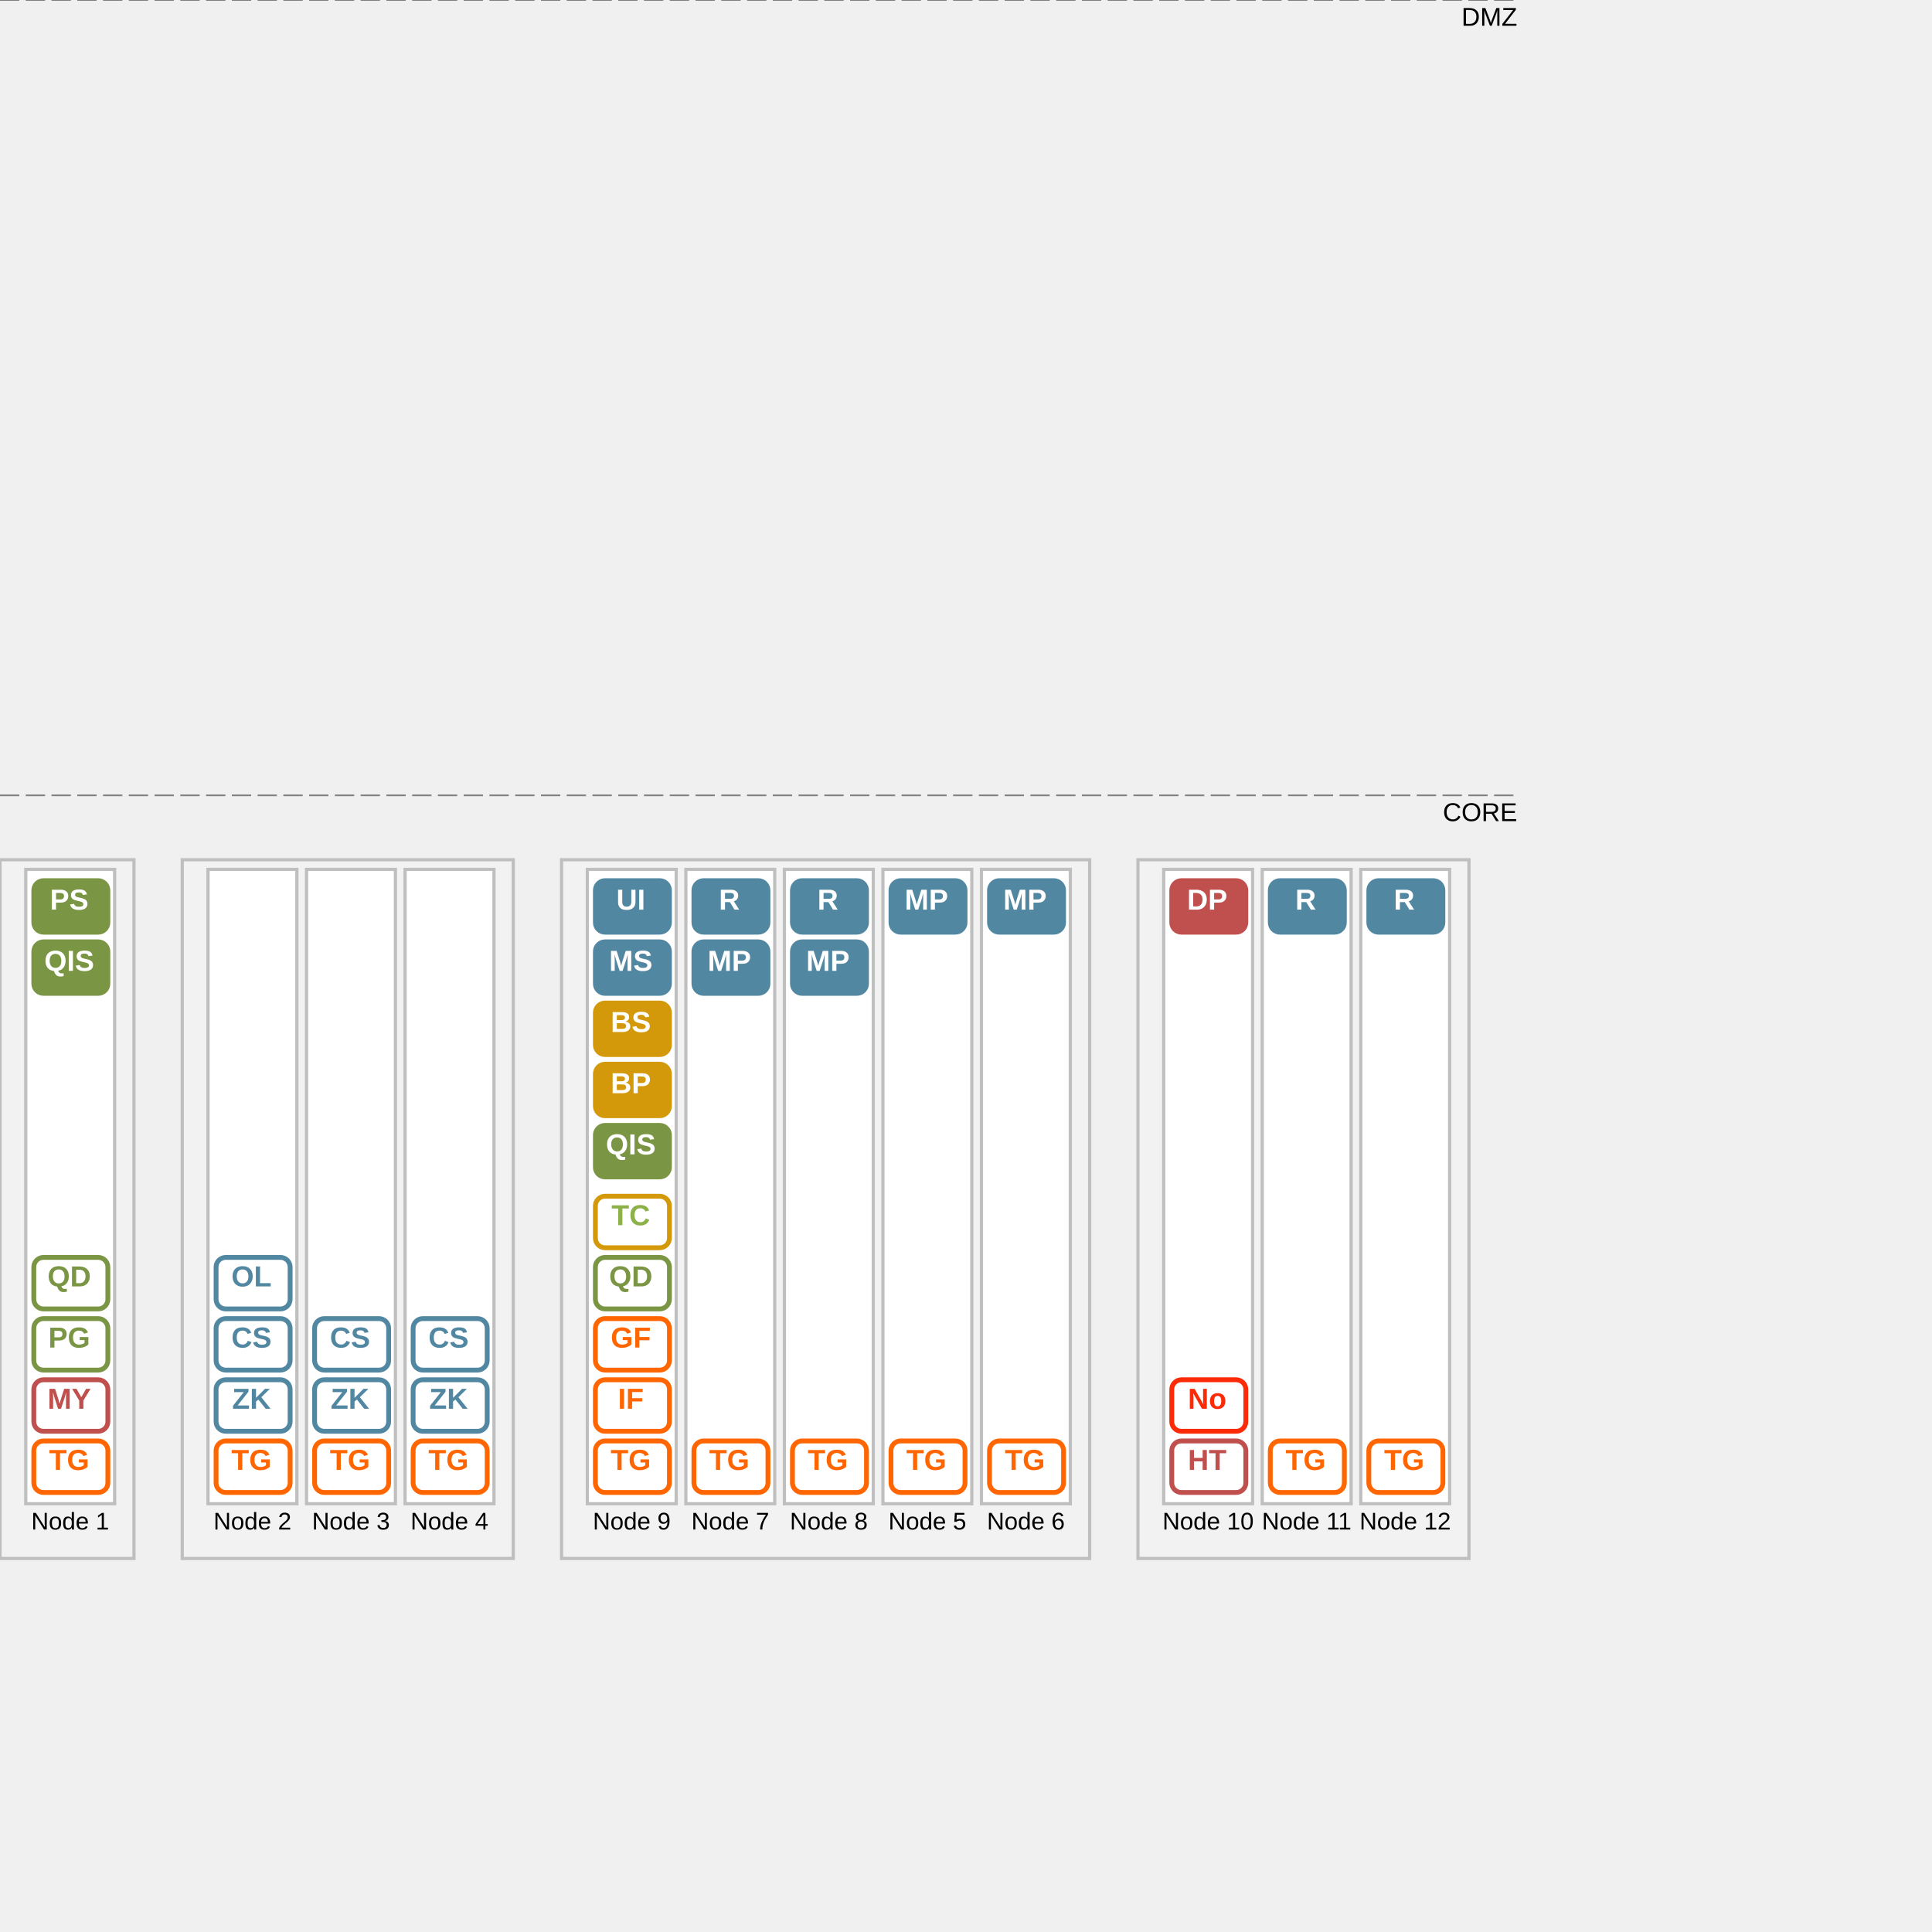
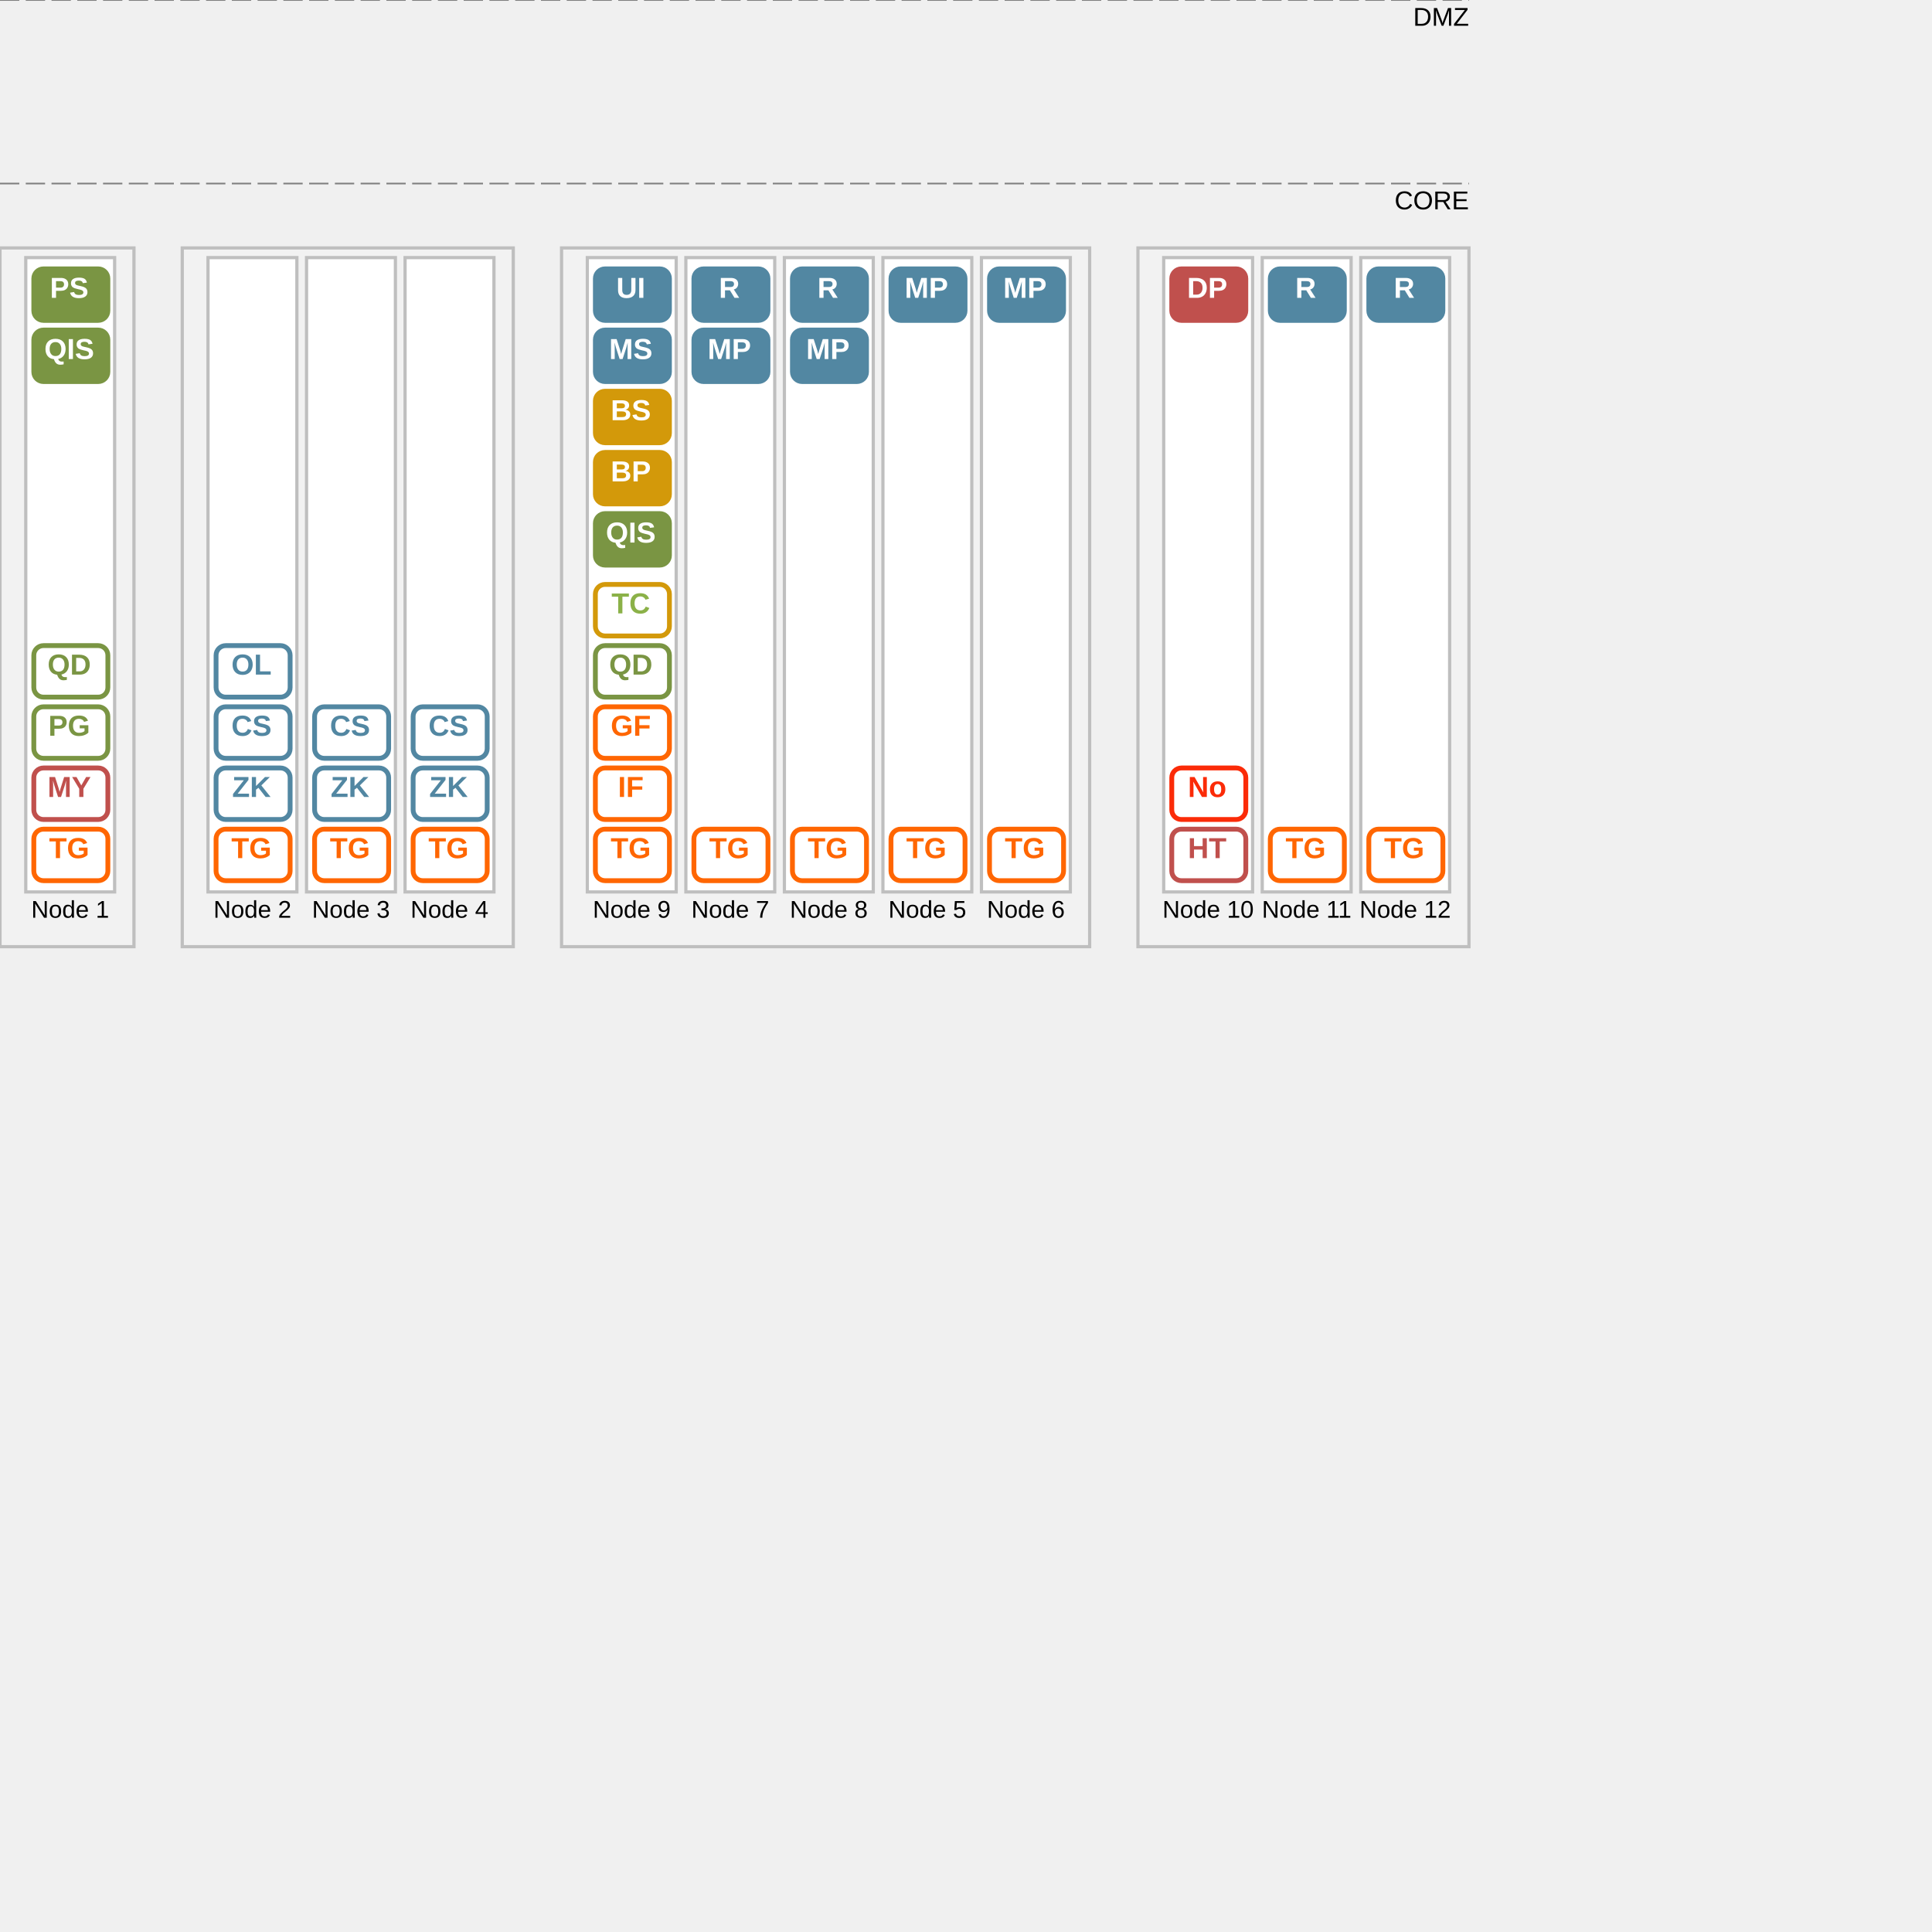
<svg xmlns="http://www.w3.org/2000/svg" xmlns:xlink="http://www.w3.org/1999/xlink" height="600" width="600" xml:space="preserve" version="1.1" id="svg2">
  <symbol id="struct">
    <rect id="compcs2" x="1.5" y="1.5" width="23" height="16" rx="3" style="stroke-width:1.5" />
  </symbol>
  <symbol id="ui">
    <use xlink:href="#struct" style="fill:#5287a2;stroke:#5287a2;" />
    <text id="text1488" x="12.5" y="10.5" style="font-weight:bold;font-size:9px;font-family:Arial;fill:#ffffff;" alignment-baseline="middle" text-anchor="middle">UI</text>
  </symbol>
  <symbol id="ms">
    <use xlink:href="#struct" style="fill:#5287a2;stroke:#5287a2;" />
    <text id="text1488" x="12.5" y="10.5" style="font-weight:bold;font-size:9px;font-family:Arial;fill:#ffffff;" alignment-baseline="middle" text-anchor="middle">MS</text>
  </symbol>
  <symbol id="r">
    <use xlink:href="#struct" style="fill:#5287a2;stroke:#5287a2;" />
    <text id="text1488" x="12.5" y="10.5" style="font-weight:bold;font-size:9px;font-family:Arial;fill:#ffffff;" alignment-baseline="middle" text-anchor="middle">R</text>
  </symbol>
  <symbol id="mp">
    <use xlink:href="#struct" style="fill:#5287a2;stroke:#5287a2;" />
    <text id="text1488" x="12.5" y="10.5" style="font-weight:bold;font-size:9px;font-family:Arial;fill:#ffffff;" alignment-baseline="middle" text-anchor="middle">MP</text>
  </symbol>
  <symbol id="cs">
    <use xlink:href="#struct" style="fill:#ffffff;stroke:#5287a2;" />
    <text id="text1488" x="12.5" y="10.5" style="font-weight:bold;font-size:9px;font-family:Arial;fill:#5287a2;" alignment-baseline="middle" text-anchor="middle">CS</text>
  </symbol>
  <symbol id="zk">
    <use xlink:href="#struct" style="fill:#ffffff;stroke:#5287a2;" />
    <text id="text1488" x="12.5" y="10.5" style="font-weight:bold;font-size:9px;font-family:Arial;fill:#5287a2;" alignment-baseline="middle" text-anchor="middle">ZK</text>
  </symbol>
  <symbol id="ol">
    <use xlink:href="#struct" style="fill:#ffffff;stroke:#5287a2;" />
    <text id="text1488" x="12.5" y="10.5" style="font-weight:bold;font-size:9px;font-family:Arial;fill:#5287a2;" alignment-baseline="middle" text-anchor="middle">OL</text>
  </symbol>
  <symbol id="bp">
    <use xlink:href="#struct" style="fill:#d3990a;stroke:#d3990a;" />
    <text id="text1488" x="12.5" y="10.5" style="font-weight:bold;font-size:9px;font-family:Arial;fill:#ffffff;" alignment-baseline="middle" text-anchor="middle">BP</text>
  </symbol>
  <symbol id="bs">
    <use xlink:href="#struct" style="fill:#d3990a;stroke:#d3990a;" />
    <text id="text1488" x="12.5" y="10.5" style="font-weight:bold;font-size:9px;font-family:Arial;fill:#ffffff;" alignment-baseline="middle" text-anchor="middle">BS</text>
  </symbol>
  <symbol id="nx">
    <use xlink:href="#struct" style="fill:#ffffff;stroke:#d3990a;" />
    <text id="text1488" x="12.5" y="10.5" style="font-weight:bold;font-size:9px;font-family:Arial;fill:#8bb148;" alignment-baseline="middle" text-anchor="middle">NX</text>
  </symbol>
  <symbol id="tc">
    <use xlink:href="#struct" style="fill:#ffffff;stroke:#d3990a;" />
    <text id="text1488" x="12.5" y="10.5" style="font-weight:bold;font-size:9px;font-family:Arial;fill:#8bb148;" alignment-baseline="middle" text-anchor="middle">TC</text>
  </symbol>
  <symbol id="es">
    <use xlink:href="#struct" style="fill:#ffffff;stroke:#d3990a;" />
    <text id="text1488" x="12.5" y="10.5" style="font-weight:bold;font-size:9px;font-family:Arial;fill:#8bb148;" alignment-baseline="middle" text-anchor="middle">ES</text>
  </symbol>
  <symbol id="ps">
    <use xlink:href="#struct" style="fill:#7a9543;stroke:#7a9543;" />
    <text id="text1488" x="12.5" y="10.5" style="font-weight:bold;font-size:9px;font-family:Arial;fill:#ffffff;" alignment-baseline="middle" text-anchor="middle">PS</text>
  </symbol>
  <symbol id="qis">
    <use xlink:href="#struct" style="fill:#7a9543;stroke:#7a9543;" />
    <text id="text1488" x="12.5" y="10.5" style="font-weight:bold;font-size:9px;font-family:Arial;fill:#ffffff;" alignment-baseline="middle" text-anchor="middle">QIS</text>
  </symbol>
  <symbol id="qd">
    <use xlink:href="#struct" style="fill:#ffffff;stroke:#7a9543;" />
    <text id="text1488" x="12.5" y="10.5" style="font-weight:bold;font-size:9px;font-family:Arial;fill:#7a9543;" alignment-baseline="middle" text-anchor="middle">QD</text>
  </symbol>
  <symbol id="pg">
    <use xlink:href="#struct" style="fill:#ffffff;stroke:#7a9543;" />
    <text id="text1488" x="12.5" y="10.5" style="font-weight:bold;font-size:9px;font-family:Arial;fill:#7a9543;" alignment-baseline="middle" text-anchor="middle">PG</text>
  </symbol>
  <symbol id="pgm">
    <use xlink:href="#struct" style="fill:#ffffff;stroke:#7a9543;" />
    <text id="text1488" x="12.5" y="10.5" style="font-weight:bold;font-size:9px;font-family:Arial;fill:#7a9543;" alignment-baseline="middle" text-anchor="middle">PGm</text>
  </symbol>
  <symbol id="pgs">
    <use xlink:href="#struct" style="fill:#ffffff;stroke:#7a9543;" />
    <text id="text1488" x="12.5" y="10.5" style="font-weight:bold;font-size:9px;font-family:Arial;fill:#7a9543;" alignment-baseline="middle" text-anchor="middle">PGs</text>
  </symbol>
  <symbol id="dp">
    <use xlink:href="#struct" style="fill:#c0504d;stroke:#c0504d;" />
    <text id="text1488" x="12.5" y="10.5" style="font-weight:bold;font-size:9px;font-family:Arial;fill:#ffffff;" alignment-baseline="middle" text-anchor="middle">DP</text>
  </symbol>
  <symbol id="ht">
    <use xlink:href="#struct" style="fill:#ffffff;stroke:#c0504d;" />
    <text id="text1488" x="12.5" y="10.5" style="font-weight:bold;font-size:9px;font-family:Arial;fill:#c0504d;" alignment-baseline="middle" text-anchor="middle">HT</text>
  </symbol>
  <symbol id="my">
    <use xlink:href="#struct" style="fill:#ffffff;stroke:#c0504d;" />
    <text id="text1488" x="12.5" y="10.5" style="font-weight:bold;font-size:9px;font-family:Arial;fill:#c0504d;" alignment-baseline="middle" text-anchor="middle">MY</text>
  </symbol>
  <symbol id="no">
    <use xlink:href="#struct" style="fill:#ffffff;stroke:#fb2b08;" />
    <text id="text1488" x="12.5" y="10.5" style="font-weight:bold;font-size:9px;font-family:Arial;fill:#fb2b08;" alignment-baseline="middle" text-anchor="middle">No</text>
  </symbol>
  <symbol id="git">
    <use xlink:href="#struct" style="fill:#ffffff;stroke:#fb2b08;" />
    <text id="text1488" x="12.5" y="10.5" style="font-weight:bold;font-size:9px;font-family:Arial;fill:#fb2b08;" alignment-baseline="middle" text-anchor="middle">GIT</text>
  </symbol>
  <symbol id="jnk">
    <use xlink:href="#struct" style="fill:#ffffff;stroke:#fb2b08;" />
    <text id="text1488" x="12.5" y="10.5" style="font-weight:bold;font-size:9px;font-family:Arial;fill:#fb2b08;" alignment-baseline="middle" text-anchor="middle">Jnk</text>
  </symbol>
  <symbol id="mvn">
    <use xlink:href="#struct" style="fill:#ffffff;stroke:#fb2b08;" />
    <text id="text1488" x="12.5" y="10.5" style="font-weight:bold;font-size:9px;font-family:Arial;fill:#fb2b08;" alignment-baseline="middle" text-anchor="middle">Mvn</text>
  </symbol>
  <symbol id="tg">
    <use xlink:href="#struct" style="fill:#ffffff;stroke:#ff6601;" />
    <text id="text1488" x="12.5" y="10.5" style="font-weight:bold;font-size:9px;font-family:Arial;fill:#ff6601;" alignment-baseline="middle" text-anchor="middle">TG</text>
  </symbol>
  <symbol id="if">
    <use xlink:href="#struct" style="fill:#ffffff;stroke:#ff6601;" />
    <text id="text1488" x="12.5" y="10.5" style="font-weight:bold;font-size:9px;font-family:Arial;fill:#ff6601;" alignment-baseline="middle" text-anchor="middle">IF</text>
  </symbol>
  <symbol id="gf">
    <use xlink:href="#struct" style="fill:#ffffff;stroke:#ff6601;" />
    <text id="text1488" x="12.5" y="10.5" style="font-weight:bold;font-size:9px;font-family:Arial;fill:#ff6601;" alignment-baseline="middle" text-anchor="middle">GF</text>
  </symbol>
-   <line x1="0" y1="0" x2="471.2" y2="0" style="stroke:#7f7f7f;;stroke-width:0.5;stroke-dasharray:6, 2;stroke-dashoffset:0;" />
-   <text id="text1488" x="471.2" y="8" style="font-weight:normal;font-size:8px;font-family:Arial;" text-anchor="end">DMZ</text>
-   <line x1="0" y1="247" x2="471.2" y2="247" style="stroke:#7f7f7f;;stroke-width:0.5;stroke-dasharray:6, 2;stroke-dashoffset:0;" />
-   <text id="text1488" x="471.2" y="255" style="font-weight:normal;font-size:8px;font-family:Arial;" text-anchor="end">CORE</text>
-   <rect id="subnet1" x="0" y="267" width="41.6" height="217" style="fill:#f2f2f2;stroke:#bfbfbf" />
-   <rect id="node1" x="8" y="270" width="27.6" height="197" style="fill:#ffffff;stroke:#bfbfbf" />
-   <text id="nodetext1" x="21.8" y="475" style="font-weight:normal;font-size:7.5px;font-family:Arial;" alignment-baseline="middle" text-anchor="middle">Node 1</text>
-   <use xlink:href="#ps" x="9" y="272" />
-   <use xlink:href="#qis" x="9" y="291" />
-   <use xlink:href="#tg" x="9" y="446" />
-   <use xlink:href="#my" x="9" y="427" />
-   <use xlink:href="#pg" x="9" y="408" />
-   <use xlink:href="#qd" x="9" y="389" />
-   <rect id="subnet1" x="56.6" y="267" width="102.8" height="217" style="fill:#f2f2f2;stroke:#bfbfbf" />
-   <rect id="node2" x="64.6" y="270" width="27.6" height="197" style="fill:#ffffff;stroke:#bfbfbf" />
-   <text id="nodetext2" x="78.4" y="475" style="font-weight:normal;font-size:7.5px;font-family:Arial;" alignment-baseline="middle" text-anchor="middle">Node 2</text>
-   <use xlink:href="#tg" x="65.6" y="446" />
-   <use xlink:href="#zk" x="65.6" y="427" />
-   <use xlink:href="#cs" x="65.6" y="408" />
-   <use xlink:href="#ol" x="65.6" y="389" />
-   <rect id="node3" x="95.2" y="270" width="27.6" height="197" style="fill:#ffffff;stroke:#bfbfbf" />
-   <text id="nodetext3" x="109" y="475" style="font-weight:normal;font-size:7.5px;font-family:Arial;" alignment-baseline="middle" text-anchor="middle">Node 3</text>
-   <use xlink:href="#tg" x="96.2" y="446" />
-   <use xlink:href="#zk" x="96.2" y="427" />
-   <use xlink:href="#cs" x="96.2" y="408" />
-   <rect id="node4" x="125.8" y="270" width="27.6" height="197" style="fill:#ffffff;stroke:#bfbfbf" />
-   <text id="nodetext4" x="139.6" y="475" style="font-weight:normal;font-size:7.5px;font-family:Arial;" alignment-baseline="middle" text-anchor="middle">Node 4</text>
-   <use xlink:href="#tg" x="126.8" y="446" />
-   <use xlink:href="#zk" x="126.8" y="427" />
-   <use xlink:href="#cs" x="126.8" y="408" />
-   <rect id="subnet1" x="174.4" y="267" width="164" height="217" style="fill:#f2f2f2;stroke:#bfbfbf" />
-   <rect id="node9" x="182.4" y="270" width="27.6" height="197" style="fill:#ffffff;stroke:#bfbfbf" />
-   <text id="nodetext9" x="196.2" y="475" style="font-weight:normal;font-size:7.5px;font-family:Arial;" alignment-baseline="middle" text-anchor="middle">Node 9</text>
-   <use xlink:href="#ui" x="183.4" y="272" />
-   <use xlink:href="#ms" x="183.4" y="291" />
-   <use xlink:href="#bs" x="183.4" y="310" />
-   <use xlink:href="#bp" x="183.4" y="329" />
-   <use xlink:href="#qis" x="183.4" y="348" />
-   <use xlink:href="#tg" x="183.4" y="446" />
-   <use xlink:href="#if" x="183.4" y="427" />
-   <use xlink:href="#gf" x="183.4" y="408" />
-   <use xlink:href="#qd" x="183.4" y="389" />
-   <use xlink:href="#tc" x="183.4" y="370" />
-   <rect id="node7" x="213" y="270" width="27.6" height="197" style="fill:#ffffff;stroke:#bfbfbf" />
-   <text id="nodetext7" x="226.8" y="475" style="font-weight:normal;font-size:7.5px;font-family:Arial;" alignment-baseline="middle" text-anchor="middle">Node 7</text>
-   <use xlink:href="#r" x="214" y="272" />
-   <use xlink:href="#mp" x="214" y="291" />
-   <use xlink:href="#tg" x="214" y="446" />
-   <rect id="node8" x="243.6" y="270" width="27.6" height="197" style="fill:#ffffff;stroke:#bfbfbf" />
-   <text id="nodetext8" x="257.4" y="475" style="font-weight:normal;font-size:7.5px;font-family:Arial;" alignment-baseline="middle" text-anchor="middle">Node 8</text>
-   <use xlink:href="#r" x="244.6" y="272" />
-   <use xlink:href="#mp" x="244.6" y="291" />
-   <use xlink:href="#tg" x="244.6" y="446" />
-   <rect id="node5" x="274.2" y="270" width="27.6" height="197" style="fill:#ffffff;stroke:#bfbfbf" />
-   <text id="nodetext5" x="288" y="475" style="font-weight:normal;font-size:7.5px;font-family:Arial;" alignment-baseline="middle" text-anchor="middle">Node 5</text>
-   <use xlink:href="#mp" x="275.2" y="272" />
-   <use xlink:href="#tg" x="275.2" y="446" />
-   <rect id="node6" x="304.8" y="270" width="27.6" height="197" style="fill:#ffffff;stroke:#bfbfbf" />
-   <text id="nodetext6" x="318.6" y="475" style="font-weight:normal;font-size:7.5px;font-family:Arial;" alignment-baseline="middle" text-anchor="middle">Node 6</text>
-   <use xlink:href="#mp" x="305.8" y="272" />
-   <use xlink:href="#tg" x="305.8" y="446" />
-   <rect id="subnet1" x="353.4" y="267" width="102.8" height="217" style="fill:#f2f2f2;stroke:#bfbfbf" />
-   <rect id="node10" x="361.4" y="270" width="27.6" height="197" style="fill:#ffffff;stroke:#bfbfbf" />
-   <text id="nodetext10" x="375.2" y="475" style="font-weight:normal;font-size:7.5px;font-family:Arial;" alignment-baseline="middle" text-anchor="middle">Node 10</text>
-   <use xlink:href="#dp" x="362.4" y="272" />
-   <use xlink:href="#ht" x="362.4" y="446" />
-   <use xlink:href="#no" x="362.4" y="427" />
-   <rect id="node11" x="392" y="270" width="27.6" height="197" style="fill:#ffffff;stroke:#bfbfbf" />
-   <text id="nodetext11" x="405.8" y="475" style="font-weight:normal;font-size:7.5px;font-family:Arial;" alignment-baseline="middle" text-anchor="middle">Node 11</text>
-   <use xlink:href="#r" x="393" y="272" />
-   <use xlink:href="#tg" x="393" y="446" />
-   <rect id="node12" x="422.6" y="270" width="27.6" height="197" style="fill:#ffffff;stroke:#bfbfbf" />
-   <text id="nodetext12" x="436.4" y="475" style="font-weight:normal;font-size:7.5px;font-family:Arial;" alignment-baseline="middle" text-anchor="middle">Node 12</text>
-   <use xlink:href="#r" x="423.6" y="272" />
-   <use xlink:href="#tg" x="423.6" y="446" />
+   <line x1="0" y1="0" x2="456.2" y2="0" style="stroke:#7f7f7f;;stroke-width:0.5;stroke-dasharray:6, 2;stroke-dashoffset:0;" />
+   <text id="text1488" x="456.2" y="8" style="font-weight:normal;font-size:8px;font-family:Arial;" text-anchor="end">DMZ</text>
+   <line x1="0" y1="57" x2="456.2" y2="57" style="stroke:#7f7f7f;;stroke-width:0.5;stroke-dasharray:6, 2;stroke-dashoffset:0;" />
+   <text id="text1488" x="456.2" y="65" style="font-weight:normal;font-size:8px;font-family:Arial;" text-anchor="end">CORE</text>
+   <rect id="subnet1" x="0" y="77" width="41.6" height="217" style="fill:#f2f2f2;stroke:#bfbfbf" />
+   <rect id="node1" x="8" y="80" width="27.6" height="197" style="fill:#ffffff;stroke:#bfbfbf" />
+   <text id="nodetext1" x="21.8" y="285" style="font-weight:normal;font-size:7.5px;font-family:Arial;" alignment-baseline="middle" text-anchor="middle">Node 1</text>
+   <use xlink:href="#ps" x="9" y="82" />
+   <use xlink:href="#qis" x="9" y="101" />
+   <use xlink:href="#tg" x="9" y="256" />
+   <use xlink:href="#my" x="9" y="237" />
+   <use xlink:href="#pg" x="9" y="218" />
+   <use xlink:href="#qd" x="9" y="199" />
+   <rect id="subnet1" x="56.6" y="77" width="102.8" height="217" style="fill:#f2f2f2;stroke:#bfbfbf" />
+   <rect id="node2" x="64.6" y="80" width="27.6" height="197" style="fill:#ffffff;stroke:#bfbfbf" />
+   <text id="nodetext2" x="78.4" y="285" style="font-weight:normal;font-size:7.5px;font-family:Arial;" alignment-baseline="middle" text-anchor="middle">Node 2</text>
+   <use xlink:href="#tg" x="65.6" y="256" />
+   <use xlink:href="#zk" x="65.6" y="237" />
+   <use xlink:href="#cs" x="65.6" y="218" />
+   <use xlink:href="#ol" x="65.6" y="199" />
+   <rect id="node3" x="95.2" y="80" width="27.6" height="197" style="fill:#ffffff;stroke:#bfbfbf" />
+   <text id="nodetext3" x="109" y="285" style="font-weight:normal;font-size:7.5px;font-family:Arial;" alignment-baseline="middle" text-anchor="middle">Node 3</text>
+   <use xlink:href="#tg" x="96.2" y="256" />
+   <use xlink:href="#zk" x="96.2" y="237" />
+   <use xlink:href="#cs" x="96.2" y="218" />
+   <rect id="node4" x="125.8" y="80" width="27.6" height="197" style="fill:#ffffff;stroke:#bfbfbf" />
+   <text id="nodetext4" x="139.6" y="285" style="font-weight:normal;font-size:7.5px;font-family:Arial;" alignment-baseline="middle" text-anchor="middle">Node 4</text>
+   <use xlink:href="#tg" x="126.8" y="256" />
+   <use xlink:href="#zk" x="126.8" y="237" />
+   <use xlink:href="#cs" x="126.8" y="218" />
+   <rect id="subnet1" x="174.4" y="77" width="164" height="217" style="fill:#f2f2f2;stroke:#bfbfbf" />
+   <rect id="node9" x="182.4" y="80" width="27.6" height="197" style="fill:#ffffff;stroke:#bfbfbf" />
+   <text id="nodetext9" x="196.2" y="285" style="font-weight:normal;font-size:7.5px;font-family:Arial;" alignment-baseline="middle" text-anchor="middle">Node 9</text>
+   <use xlink:href="#ui" x="183.4" y="82" />
+   <use xlink:href="#ms" x="183.4" y="101" />
+   <use xlink:href="#bs" x="183.4" y="120" />
+   <use xlink:href="#bp" x="183.4" y="139" />
+   <use xlink:href="#qis" x="183.4" y="158" />
+   <use xlink:href="#tg" x="183.4" y="256" />
+   <use xlink:href="#if" x="183.4" y="237" />
+   <use xlink:href="#gf" x="183.4" y="218" />
+   <use xlink:href="#qd" x="183.4" y="199" />
+   <use xlink:href="#tc" x="183.4" y="180" />
+   <rect id="node7" x="213" y="80" width="27.6" height="197" style="fill:#ffffff;stroke:#bfbfbf" />
+   <text id="nodetext7" x="226.8" y="285" style="font-weight:normal;font-size:7.5px;font-family:Arial;" alignment-baseline="middle" text-anchor="middle">Node 7</text>
+   <use xlink:href="#r" x="214" y="82" />
+   <use xlink:href="#mp" x="214" y="101" />
+   <use xlink:href="#tg" x="214" y="256" />
+   <rect id="node8" x="243.6" y="80" width="27.6" height="197" style="fill:#ffffff;stroke:#bfbfbf" />
+   <text id="nodetext8" x="257.4" y="285" style="font-weight:normal;font-size:7.5px;font-family:Arial;" alignment-baseline="middle" text-anchor="middle">Node 8</text>
+   <use xlink:href="#r" x="244.6" y="82" />
+   <use xlink:href="#mp" x="244.6" y="101" />
+   <use xlink:href="#tg" x="244.6" y="256" />
+   <rect id="node5" x="274.2" y="80" width="27.6" height="197" style="fill:#ffffff;stroke:#bfbfbf" />
+   <text id="nodetext5" x="288" y="285" style="font-weight:normal;font-size:7.5px;font-family:Arial;" alignment-baseline="middle" text-anchor="middle">Node 5</text>
+   <use xlink:href="#mp" x="275.2" y="82" />
+   <use xlink:href="#tg" x="275.2" y="256" />
+   <rect id="node6" x="304.8" y="80" width="27.6" height="197" style="fill:#ffffff;stroke:#bfbfbf" />
+   <text id="nodetext6" x="318.6" y="285" style="font-weight:normal;font-size:7.5px;font-family:Arial;" alignment-baseline="middle" text-anchor="middle">Node 6</text>
+   <use xlink:href="#mp" x="305.8" y="82" />
+   <use xlink:href="#tg" x="305.8" y="256" />
+   <rect id="subnet1" x="353.4" y="77" width="102.8" height="217" style="fill:#f2f2f2;stroke:#bfbfbf" />
+   <rect id="node10" x="361.4" y="80" width="27.6" height="197" style="fill:#ffffff;stroke:#bfbfbf" />
+   <text id="nodetext10" x="375.2" y="285" style="font-weight:normal;font-size:7.5px;font-family:Arial;" alignment-baseline="middle" text-anchor="middle">Node 10</text>
+   <use xlink:href="#dp" x="362.4" y="82" />
+   <use xlink:href="#ht" x="362.4" y="256" />
+   <use xlink:href="#no" x="362.4" y="237" />
+   <rect id="node11" x="392" y="80" width="27.6" height="197" style="fill:#ffffff;stroke:#bfbfbf" />
+   <text id="nodetext11" x="405.8" y="285" style="font-weight:normal;font-size:7.5px;font-family:Arial;" alignment-baseline="middle" text-anchor="middle">Node 11</text>
+   <use xlink:href="#r" x="393" y="82" />
+   <use xlink:href="#tg" x="393" y="256" />
+   <rect id="node12" x="422.6" y="80" width="27.6" height="197" style="fill:#ffffff;stroke:#bfbfbf" />
+   <text id="nodetext12" x="436.4" y="285" style="font-weight:normal;font-size:7.5px;font-family:Arial;" alignment-baseline="middle" text-anchor="middle">Node 12</text>
+   <use xlink:href="#r" x="423.6" y="82" />
+   <use xlink:href="#tg" x="423.6" y="256" />
</svg>
